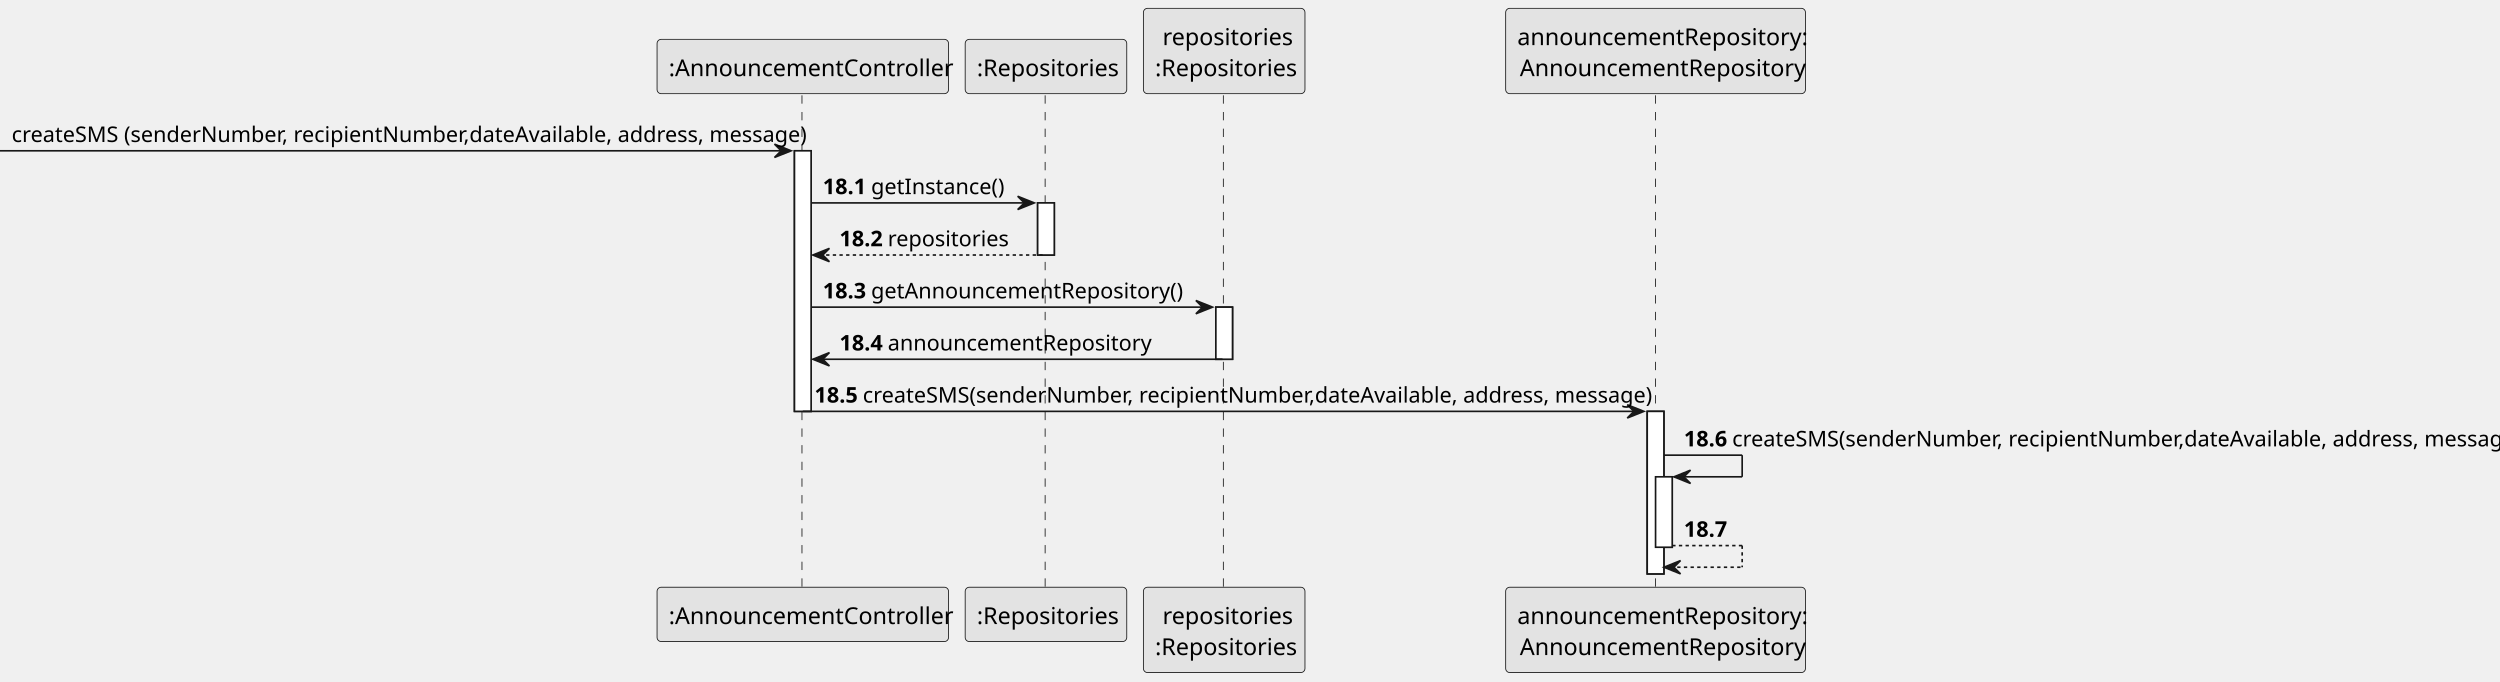
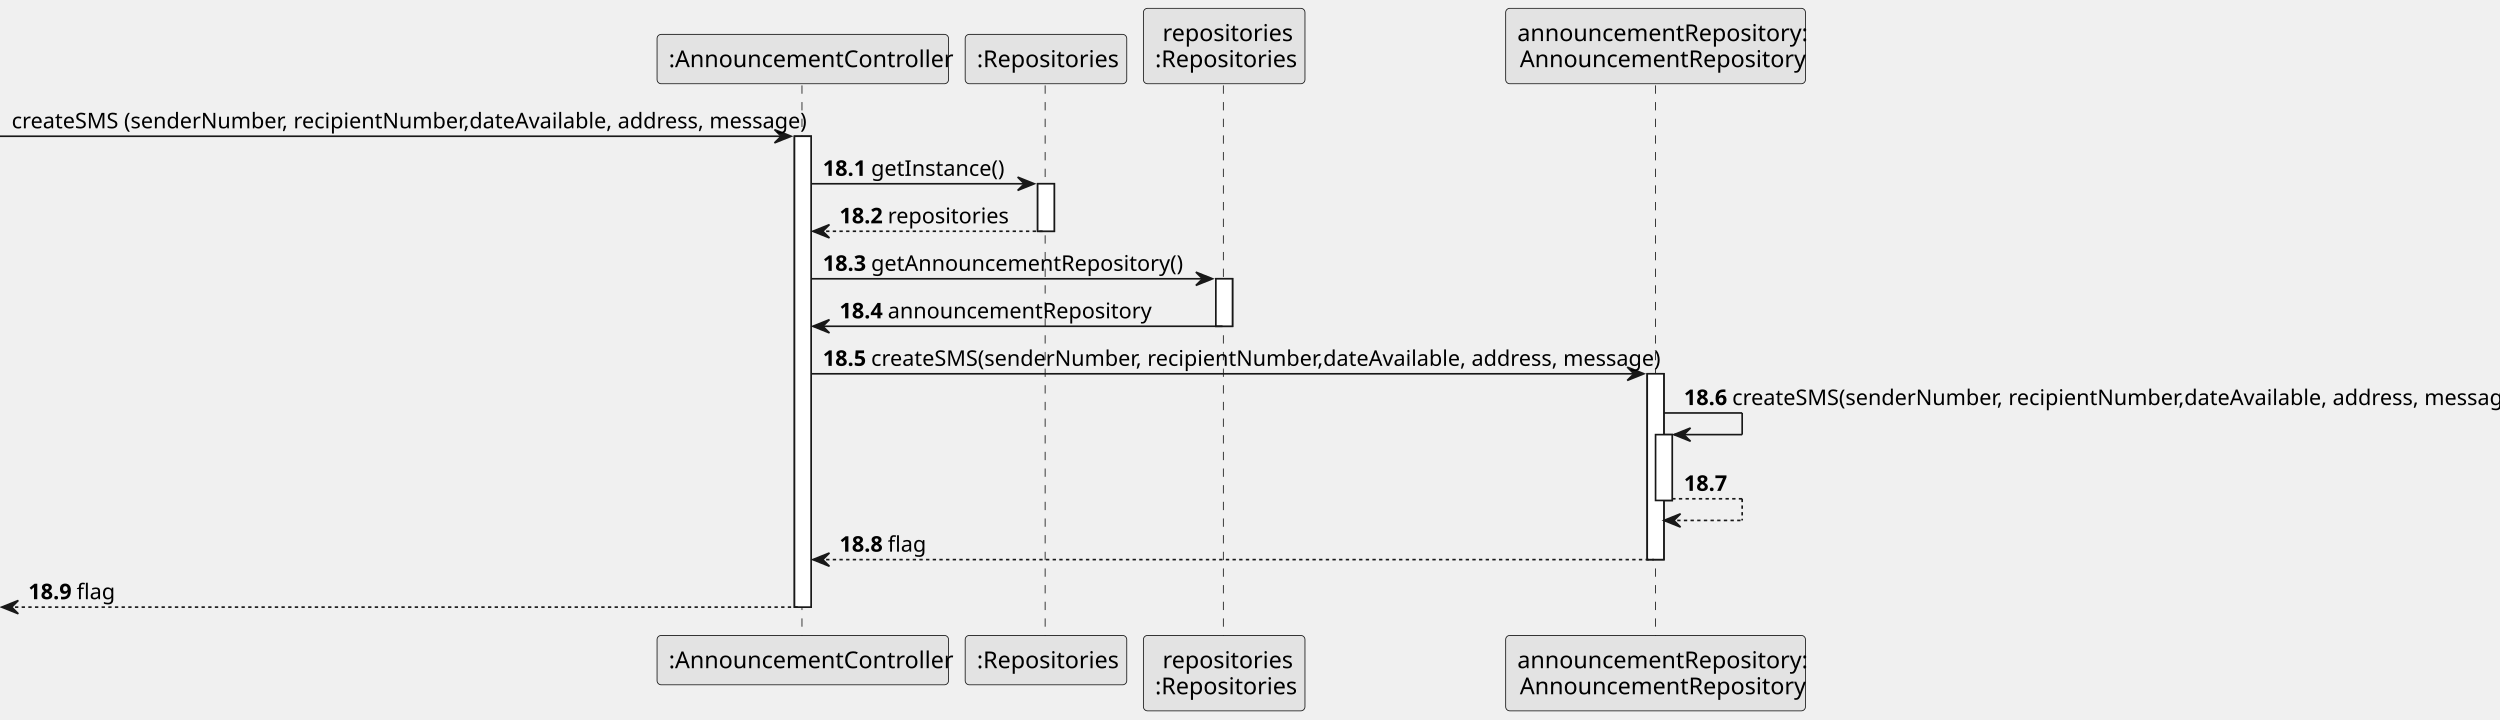
- <svg xmlns="http://www.w3.org/2000/svg" contentStyleType="text/css" height="409px" preserveAspectRatio="none" style="width:1501px;height:409px;background:#FFFFFF;" version="1.1" viewBox="0 0 1501 409" width="1501px" zoomAndPan="magnify">
+ <svg xmlns="http://www.w3.org/2000/svg" contentStyleType="text/css" height="432px" preserveAspectRatio="none" style="width:1501px;height:432px;background:#FFFFFF;" version="1.1" viewBox="0 0 1501 432" width="1501px" zoomAndPan="magnify">
  <defs />
  <g>
-     <rect fill="#FFFFFF" height="156.455" style="stroke:#181818;stroke-width:1.0;" width="10" x="477" y="90.533" />
-     <rect fill="#FFFFFF" height="31.291" style="stroke:#181818;stroke-width:1.0;" width="10" x="623" y="121.824" />
-     <rect fill="#FFFFFF" height="31.291" style="stroke:#181818;stroke-width:1.0;" width="10" x="730" y="184.406" />
-     <rect fill="#FFFFFF" height="97.582" style="stroke:#181818;stroke-width:1.0;" width="10" x="989" y="246.988" />
-     <rect fill="#FFFFFF" height="42.291" style="stroke:#181818;stroke-width:1.0;" width="10" x="994" y="286.279" />
-     <line style="stroke:#181818;stroke-width:0.5;stroke-dasharray:5.0,5.0;" x1="481.5" x2="481.5" y1="57.242" y2="353.57" />
-     <line style="stroke:#181818;stroke-width:0.5;stroke-dasharray:5.0,5.0;" x1="627.5" x2="627.5" y1="57.242" y2="353.57" />
-     <line style="stroke:#181818;stroke-width:0.5;stroke-dasharray:5.0,5.0;" x1="734.5" x2="734.5" y1="57.242" y2="353.57" />
-     <line style="stroke:#181818;stroke-width:0.5;stroke-dasharray:5.0,5.0;" x1="994" x2="994" y1="57.242" y2="353.57" />
-     <rect fill="#E3E3E3" height="32.621" rx="2.5" ry="2.5" style="stroke:#181818;stroke-width:0.5;" width="175" x="394.5" y="23.621" />
-     <text fill="#000000" font-family="sans-serif" font-size="14" lengthAdjust="spacing" textLength="161" x="401.5" y="45.728">:AnnouncementController</text>
-     <rect fill="#E3E3E3" height="32.621" rx="2.5" ry="2.5" style="stroke:#181818;stroke-width:0.5;" width="175" x="394.5" y="352.57" />
-     <text fill="#000000" font-family="sans-serif" font-size="14" lengthAdjust="spacing" textLength="161" x="401.5" y="374.678">:AnnouncementController</text>
-     <rect fill="#E3E3E3" height="32.621" rx="2.5" ry="2.5" style="stroke:#181818;stroke-width:0.5;" width="97" x="579.5" y="23.621" />
-     <text fill="#000000" font-family="sans-serif" font-size="14" lengthAdjust="spacing" textLength="83" x="586.5" y="45.728">:Repositories</text>
-     <rect fill="#E3E3E3" height="32.621" rx="2.5" ry="2.5" style="stroke:#181818;stroke-width:0.5;" width="97" x="579.5" y="352.57" />
-     <text fill="#000000" font-family="sans-serif" font-size="14" lengthAdjust="spacing" textLength="83" x="586.5" y="374.678">:Repositories</text>
-     <rect fill="#E3E3E3" height="51.242" rx="2.5" ry="2.5" style="stroke:#181818;stroke-width:0.5;" width="97" x="686.5" y="5" />
-     <text fill="#000000" font-family="sans-serif" font-size="14" lengthAdjust="spacing" textLength="74" x="698" y="27.107">repositories</text>
-     <text fill="#000000" font-family="sans-serif" font-size="14" lengthAdjust="spacing" textLength="83" x="693.5" y="45.728">:Repositories</text>
-     <rect fill="#E3E3E3" height="51.242" rx="2.5" ry="2.5" style="stroke:#181818;stroke-width:0.5;" width="97" x="686.5" y="352.57" />
-     <text fill="#000000" font-family="sans-serif" font-size="14" lengthAdjust="spacing" textLength="74" x="698" y="374.678">repositories</text>
-     <text fill="#000000" font-family="sans-serif" font-size="14" lengthAdjust="spacing" textLength="83" x="693.5" y="393.299">:Repositories</text>
-     <rect fill="#E3E3E3" height="51.242" rx="2.5" ry="2.5" style="stroke:#181818;stroke-width:0.5;" width="180" x="904" y="5" />
-     <text fill="#000000" font-family="sans-serif" font-size="14" lengthAdjust="spacing" textLength="166" x="911" y="27.107">announcementRepository:</text>
-     <text fill="#000000" font-family="sans-serif" font-size="14" lengthAdjust="spacing" textLength="163" x="912.5" y="45.728">AnnouncementRepository</text>
-     <rect fill="#E3E3E3" height="51.242" rx="2.5" ry="2.5" style="stroke:#181818;stroke-width:0.5;" width="180" x="904" y="352.57" />
-     <text fill="#000000" font-family="sans-serif" font-size="14" lengthAdjust="spacing" textLength="166" x="911" y="374.678">announcementRepository:</text>
-     <text fill="#000000" font-family="sans-serif" font-size="14" lengthAdjust="spacing" textLength="163" x="912.5" y="393.299">AnnouncementRepository</text>
-     <rect fill="#FFFFFF" height="156.455" style="stroke:#181818;stroke-width:1.0;" width="10" x="477" y="90.533" />
-     <rect fill="#FFFFFF" height="31.291" style="stroke:#181818;stroke-width:1.0;" width="10" x="623" y="121.824" />
-     <rect fill="#FFFFFF" height="31.291" style="stroke:#181818;stroke-width:1.0;" width="10" x="730" y="184.406" />
-     <rect fill="#FFFFFF" height="97.582" style="stroke:#181818;stroke-width:1.0;" width="10" x="989" y="246.988" />
-     <rect fill="#FFFFFF" height="42.291" style="stroke:#181818;stroke-width:1.0;" width="10" x="994" y="286.279" />
-     <polygon fill="#181818" points="465,86.533,475,90.533,465,94.533,469,90.533" style="stroke:#181818;stroke-width:1.0;" />
-     <line style="stroke:#181818;stroke-width:1.0;" x1="0" x2="471" y1="90.533" y2="90.533" />
-     <text fill="#000000" font-family="sans-serif" font-size="13" lengthAdjust="spacing" textLength="458" x="7" y="85.27">createSMS (senderNumber, recipientNumber,dateAvailable, address, message)</text>
-     <polygon fill="#181818" points="611,117.824,621,121.824,611,125.824,615,121.824" style="stroke:#181818;stroke-width:1.0;" />
-     <line style="stroke:#181818;stroke-width:1.0;" x1="487" x2="617" y1="121.824" y2="121.824" />
-     <text fill="#000000" font-family="sans-serif" font-size="13" font-weight="bold" lengthAdjust="spacing" textLength="25" x="494" y="116.561">18.1</text>
-     <text fill="#000000" font-family="sans-serif" font-size="13" lengthAdjust="spacing" textLength="75" x="523" y="116.561">getInstance()</text>
-     <polygon fill="#181818" points="498,149.115,488,153.115,498,157.115,494,153.115" style="stroke:#181818;stroke-width:1.0;" />
-     <line style="stroke:#181818;stroke-width:1.0;stroke-dasharray:2.0,2.0;" x1="492" x2="627" y1="153.115" y2="153.115" />
-     <text fill="#000000" font-family="sans-serif" font-size="13" font-weight="bold" lengthAdjust="spacing" textLength="25" x="504" y="147.852">18.2</text>
-     <text fill="#000000" font-family="sans-serif" font-size="13" lengthAdjust="spacing" textLength="67" x="533" y="147.852">repositories</text>
-     <polygon fill="#181818" points="718,180.406,728,184.406,718,188.406,722,184.406" style="stroke:#181818;stroke-width:1.0;" />
-     <line style="stroke:#181818;stroke-width:1.0;" x1="487" x2="724" y1="184.406" y2="184.406" />
-     <text fill="#000000" font-family="sans-serif" font-size="13" font-weight="bold" lengthAdjust="spacing" textLength="25" x="494" y="179.144">18.3</text>
-     <text fill="#000000" font-family="sans-serif" font-size="13" lengthAdjust="spacing" textLength="175" x="523" y="179.144">getAnnouncementRepository()</text>
-     <polygon fill="#181818" points="498,211.697,488,215.697,498,219.697,494,215.697" style="stroke:#181818;stroke-width:1.0;" />
-     <line style="stroke:#181818;stroke-width:1.0;" x1="492" x2="734" y1="215.697" y2="215.697" />
-     <text fill="#000000" font-family="sans-serif" font-size="13" font-weight="bold" lengthAdjust="spacing" textLength="25" x="504" y="210.435">18.4</text>
-     <text fill="#000000" font-family="sans-serif" font-size="13" lengthAdjust="spacing" textLength="147" x="533" y="210.435">announcementRepository</text>
-     <polygon fill="#181818" points="977,242.988,987,246.988,977,250.988,981,246.988" style="stroke:#181818;stroke-width:1.0;" />
-     <line style="stroke:#181818;stroke-width:1.0;" x1="482" x2="983" y1="246.988" y2="246.988" />
-     <text fill="#000000" font-family="sans-serif" font-size="13" font-weight="bold" lengthAdjust="spacing" textLength="25" x="489" y="241.726">18.5</text>
-     <text fill="#000000" font-family="sans-serif" font-size="13" lengthAdjust="spacing" textLength="454" x="518" y="241.726">createSMS(senderNumber, recipientNumber,dateAvailable, address, message)</text>
-     <line style="stroke:#181818;stroke-width:1.0;" x1="999" x2="1046" y1="273.279" y2="273.279" />
-     <line style="stroke:#181818;stroke-width:1.0;" x1="1046" x2="1046" y1="273.279" y2="286.279" />
-     <line style="stroke:#181818;stroke-width:1.0;" x1="1005" x2="1046" y1="286.279" y2="286.279" />
-     <polygon fill="#181818" points="1015,282.279,1005,286.279,1015,290.279,1011,286.279" style="stroke:#181818;stroke-width:1.0;" />
-     <text fill="#000000" font-family="sans-serif" font-size="13" font-weight="bold" lengthAdjust="spacing" textLength="25" x="1011" y="268.017">18.6</text>
-     <text fill="#000000" font-family="sans-serif" font-size="13" lengthAdjust="spacing" textLength="454" x="1040" y="268.017">createSMS(senderNumber, recipientNumber,dateAvailable, address, message)</text>
-     <line style="stroke:#181818;stroke-width:1.0;stroke-dasharray:2.0,2.0;" x1="1004" x2="1046" y1="327.57" y2="327.57" />
-     <line style="stroke:#181818;stroke-width:1.0;stroke-dasharray:2.0,2.0;" x1="1046" x2="1046" y1="327.57" y2="340.57" />
-     <line style="stroke:#181818;stroke-width:1.0;stroke-dasharray:2.0,2.0;" x1="999" x2="1046" y1="340.57" y2="340.57" />
-     <polygon fill="#181818" points="1009,336.57,999,340.57,1009,344.57,1005,340.57" style="stroke:#181818;stroke-width:1.0;" />
-     <text fill="#000000" font-family="sans-serif" font-size="13" font-weight="bold" lengthAdjust="spacing" textLength="25" x="1011" y="322.308">18.7</text>
-     <text fill="#000000" font-family="sans-serif" font-size="13" lengthAdjust="spacing" textLength="4" x="1040" y="322.308"> </text>
+     <rect fill="#FFFFFF" height="282.711" style="stroke:#181818;stroke-width:1.0;" width="10" x="477" y="81.805" />
+     <rect fill="#FFFFFF" height="28.523" style="stroke:#181818;stroke-width:1.0;" width="10" x="623" y="110.328" />
+     <rect fill="#FFFFFF" height="28.523" style="stroke:#181818;stroke-width:1.0;" width="10" x="730" y="167.375" />
+     <rect fill="#FFFFFF" height="111.57" style="stroke:#181818;stroke-width:1.0;" width="10" x="989" y="224.422" />
+     <rect fill="#FFFFFF" height="39.523" style="stroke:#181818;stroke-width:1.0;" width="10" x="994" y="260.945" />
+     <line style="stroke:#181818;stroke-width:0.5;stroke-dasharray:5.0,5.0;" x1="481.5" x2="481.5" y1="51.281" y2="382.516" />
+     <line style="stroke:#181818;stroke-width:0.5;stroke-dasharray:5.0,5.0;" x1="627.5" x2="627.5" y1="51.281" y2="382.516" />
+     <line style="stroke:#181818;stroke-width:0.5;stroke-dasharray:5.0,5.0;" x1="734.5" x2="734.5" y1="51.281" y2="382.516" />
+     <line style="stroke:#181818;stroke-width:0.5;stroke-dasharray:5.0,5.0;" x1="994" x2="994" y1="51.281" y2="382.516" />
+     <rect fill="#E3E3E3" height="29.641" rx="2.5" ry="2.5" style="stroke:#181818;stroke-width:0.5;" width="175" x="394.5" y="20.641" />
+     <text fill="#000000" font-family="sans-serif" font-size="14" lengthAdjust="spacing" textLength="161" x="401.5" y="40.315">:AnnouncementController</text>
+     <rect fill="#E3E3E3" height="29.641" rx="2.5" ry="2.5" style="stroke:#181818;stroke-width:0.5;" width="175" x="394.5" y="381.516" />
+     <text fill="#000000" font-family="sans-serif" font-size="14" lengthAdjust="spacing" textLength="161" x="401.5" y="401.19">:AnnouncementController</text>
+     <rect fill="#E3E3E3" height="29.641" rx="2.5" ry="2.5" style="stroke:#181818;stroke-width:0.5;" width="97" x="579.5" y="20.641" />
+     <text fill="#000000" font-family="sans-serif" font-size="14" lengthAdjust="spacing" textLength="83" x="586.5" y="40.315">:Repositories</text>
+     <rect fill="#E3E3E3" height="29.641" rx="2.5" ry="2.5" style="stroke:#181818;stroke-width:0.5;" width="97" x="579.5" y="381.516" />
+     <text fill="#000000" font-family="sans-serif" font-size="14" lengthAdjust="spacing" textLength="83" x="586.5" y="401.19">:Repositories</text>
+     <rect fill="#E3E3E3" height="45.281" rx="2.5" ry="2.5" style="stroke:#181818;stroke-width:0.5;" width="97" x="686.5" y="5" />
+     <text fill="#000000" font-family="sans-serif" font-size="14" lengthAdjust="spacing" textLength="74" x="698" y="24.674">repositories</text>
+     <text fill="#000000" font-family="sans-serif" font-size="14" lengthAdjust="spacing" textLength="83" x="693.5" y="40.315">:Repositories</text>
+     <rect fill="#E3E3E3" height="45.281" rx="2.5" ry="2.5" style="stroke:#181818;stroke-width:0.5;" width="97" x="686.5" y="381.516" />
+     <text fill="#000000" font-family="sans-serif" font-size="14" lengthAdjust="spacing" textLength="74" x="698" y="401.19">repositories</text>
+     <text fill="#000000" font-family="sans-serif" font-size="14" lengthAdjust="spacing" textLength="83" x="693.5" y="416.83">:Repositories</text>
+     <rect fill="#E3E3E3" height="45.281" rx="2.5" ry="2.5" style="stroke:#181818;stroke-width:0.5;" width="180" x="904" y="5" />
+     <text fill="#000000" font-family="sans-serif" font-size="14" lengthAdjust="spacing" textLength="166" x="911" y="24.674">announcementRepository:</text>
+     <text fill="#000000" font-family="sans-serif" font-size="14" lengthAdjust="spacing" textLength="163" x="912.5" y="40.315">AnnouncementRepository</text>
+     <rect fill="#E3E3E3" height="45.281" rx="2.5" ry="2.5" style="stroke:#181818;stroke-width:0.5;" width="180" x="904" y="381.516" />
+     <text fill="#000000" font-family="sans-serif" font-size="14" lengthAdjust="spacing" textLength="166" x="911" y="401.19">announcementRepository:</text>
+     <text fill="#000000" font-family="sans-serif" font-size="14" lengthAdjust="spacing" textLength="163" x="912.5" y="416.83">AnnouncementRepository</text>
+     <rect fill="#FFFFFF" height="282.711" style="stroke:#181818;stroke-width:1.0;" width="10" x="477" y="81.805" />
+     <rect fill="#FFFFFF" height="28.523" style="stroke:#181818;stroke-width:1.0;" width="10" x="623" y="110.328" />
+     <rect fill="#FFFFFF" height="28.523" style="stroke:#181818;stroke-width:1.0;" width="10" x="730" y="167.375" />
+     <rect fill="#FFFFFF" height="111.57" style="stroke:#181818;stroke-width:1.0;" width="10" x="989" y="224.422" />
+     <rect fill="#FFFFFF" height="39.523" style="stroke:#181818;stroke-width:1.0;" width="10" x="994" y="260.945" />
+     <polygon fill="#181818" points="465,77.805,475,81.805,465,85.805,469,81.805" style="stroke:#181818;stroke-width:1.0;" />
+     <line style="stroke:#181818;stroke-width:1.0;" x1="0" x2="471" y1="81.805" y2="81.805" />
+     <text fill="#000000" font-family="sans-serif" font-size="13" lengthAdjust="spacing" textLength="458" x="7" y="77.05">createSMS (senderNumber, recipientNumber,dateAvailable, address, message)</text>
+     <polygon fill="#181818" points="611,106.328,621,110.328,611,114.328,615,110.328" style="stroke:#181818;stroke-width:1.0;" />
+     <line style="stroke:#181818;stroke-width:1.0;" x1="487" x2="617" y1="110.328" y2="110.328" />
+     <text fill="#000000" font-family="sans-serif" font-size="13" font-weight="bold" lengthAdjust="spacing" textLength="25" x="494" y="105.573">18.1</text>
+     <text fill="#000000" font-family="sans-serif" font-size="13" lengthAdjust="spacing" textLength="75" x="523" y="105.573">getInstance()</text>
+     <polygon fill="#181818" points="498,134.852,488,138.852,498,142.852,494,138.852" style="stroke:#181818;stroke-width:1.0;" />
+     <line style="stroke:#181818;stroke-width:1.0;stroke-dasharray:2.0,2.0;" x1="492" x2="627" y1="138.852" y2="138.852" />
+     <text fill="#000000" font-family="sans-serif" font-size="13" font-weight="bold" lengthAdjust="spacing" textLength="25" x="504" y="134.097">18.2</text>
+     <text fill="#000000" font-family="sans-serif" font-size="13" lengthAdjust="spacing" textLength="67" x="533" y="134.097">repositories</text>
+     <polygon fill="#181818" points="718,163.375,728,167.375,718,171.375,722,167.375" style="stroke:#181818;stroke-width:1.0;" />
+     <line style="stroke:#181818;stroke-width:1.0;" x1="487" x2="724" y1="167.375" y2="167.375" />
+     <text fill="#000000" font-family="sans-serif" font-size="13" font-weight="bold" lengthAdjust="spacing" textLength="25" x="494" y="162.62">18.3</text>
+     <text fill="#000000" font-family="sans-serif" font-size="13" lengthAdjust="spacing" textLength="175" x="523" y="162.62">getAnnouncementRepository()</text>
+     <polygon fill="#181818" points="498,191.898,488,195.898,498,199.898,494,195.898" style="stroke:#181818;stroke-width:1.0;" />
+     <line style="stroke:#181818;stroke-width:1.0;" x1="492" x2="734" y1="195.898" y2="195.898" />
+     <text fill="#000000" font-family="sans-serif" font-size="13" font-weight="bold" lengthAdjust="spacing" textLength="25" x="504" y="191.144">18.4</text>
+     <text fill="#000000" font-family="sans-serif" font-size="13" lengthAdjust="spacing" textLength="147" x="533" y="191.144">announcementRepository</text>
+     <polygon fill="#181818" points="977,220.422,987,224.422,977,228.422,981,224.422" style="stroke:#181818;stroke-width:1.0;" />
+     <line style="stroke:#181818;stroke-width:1.0;" x1="487" x2="983" y1="224.422" y2="224.422" />
+     <text fill="#000000" font-family="sans-serif" font-size="13" font-weight="bold" lengthAdjust="spacing" textLength="25" x="494" y="219.667">18.5</text>
+     <text fill="#000000" font-family="sans-serif" font-size="13" lengthAdjust="spacing" textLength="454" x="523" y="219.667">createSMS(senderNumber, recipientNumber,dateAvailable, address, message)</text>
+     <line style="stroke:#181818;stroke-width:1.0;" x1="999" x2="1046" y1="247.945" y2="247.945" />
+     <line style="stroke:#181818;stroke-width:1.0;" x1="1046" x2="1046" y1="247.945" y2="260.945" />
+     <line style="stroke:#181818;stroke-width:1.0;" x1="1005" x2="1046" y1="260.945" y2="260.945" />
+     <polygon fill="#181818" points="1015,256.945,1005,260.945,1015,264.945,1011,260.945" style="stroke:#181818;stroke-width:1.0;" />
+     <text fill="#000000" font-family="sans-serif" font-size="13" font-weight="bold" lengthAdjust="spacing" textLength="25" x="1011" y="243.19">18.6</text>
+     <text fill="#000000" font-family="sans-serif" font-size="13" lengthAdjust="spacing" textLength="454" x="1040" y="243.19">createSMS(senderNumber, recipientNumber,dateAvailable, address, message)</text>
+     <line style="stroke:#181818;stroke-width:1.0;stroke-dasharray:2.0,2.0;" x1="1004" x2="1046" y1="299.469" y2="299.469" />
+     <line style="stroke:#181818;stroke-width:1.0;stroke-dasharray:2.0,2.0;" x1="1046" x2="1046" y1="299.469" y2="312.469" />
+     <line style="stroke:#181818;stroke-width:1.0;stroke-dasharray:2.0,2.0;" x1="999" x2="1046" y1="312.469" y2="312.469" />
+     <polygon fill="#181818" points="1009,308.469,999,312.469,1009,316.469,1005,312.469" style="stroke:#181818;stroke-width:1.0;" />
+     <text fill="#000000" font-family="sans-serif" font-size="13" font-weight="bold" lengthAdjust="spacing" textLength="25" x="1011" y="294.714">18.7</text>
+     <text fill="#000000" font-family="sans-serif" font-size="13" lengthAdjust="spacing" textLength="4" x="1040" y="294.714"> </text>
+     <polygon fill="#181818" points="498,331.992,488,335.992,498,339.992,494,335.992" style="stroke:#181818;stroke-width:1.0;" />
+     <line style="stroke:#181818;stroke-width:1.0;stroke-dasharray:2.0,2.0;" x1="492" x2="993" y1="335.992" y2="335.992" />
+     <text fill="#000000" font-family="sans-serif" font-size="13" font-weight="bold" lengthAdjust="spacing" textLength="25" x="504" y="331.237">18.8</text>
+     <text fill="#000000" font-family="sans-serif" font-size="13" lengthAdjust="spacing" textLength="20" x="533" y="331.237">flag</text>
+     <polygon fill="#181818" points="11,360.516,1,364.516,11,368.516,7,364.516" style="stroke:#181818;stroke-width:1.0;" />
+     <line style="stroke:#181818;stroke-width:1.0;stroke-dasharray:2.0,2.0;" x1="5" x2="481" y1="364.516" y2="364.516" />
+     <text fill="#000000" font-family="sans-serif" font-size="13" font-weight="bold" lengthAdjust="spacing" textLength="25" x="17" y="359.761">18.9</text>
+     <text fill="#000000" font-family="sans-serif" font-size="13" lengthAdjust="spacing" textLength="20" x="46" y="359.761">flag</text>
  </g>
</svg>
